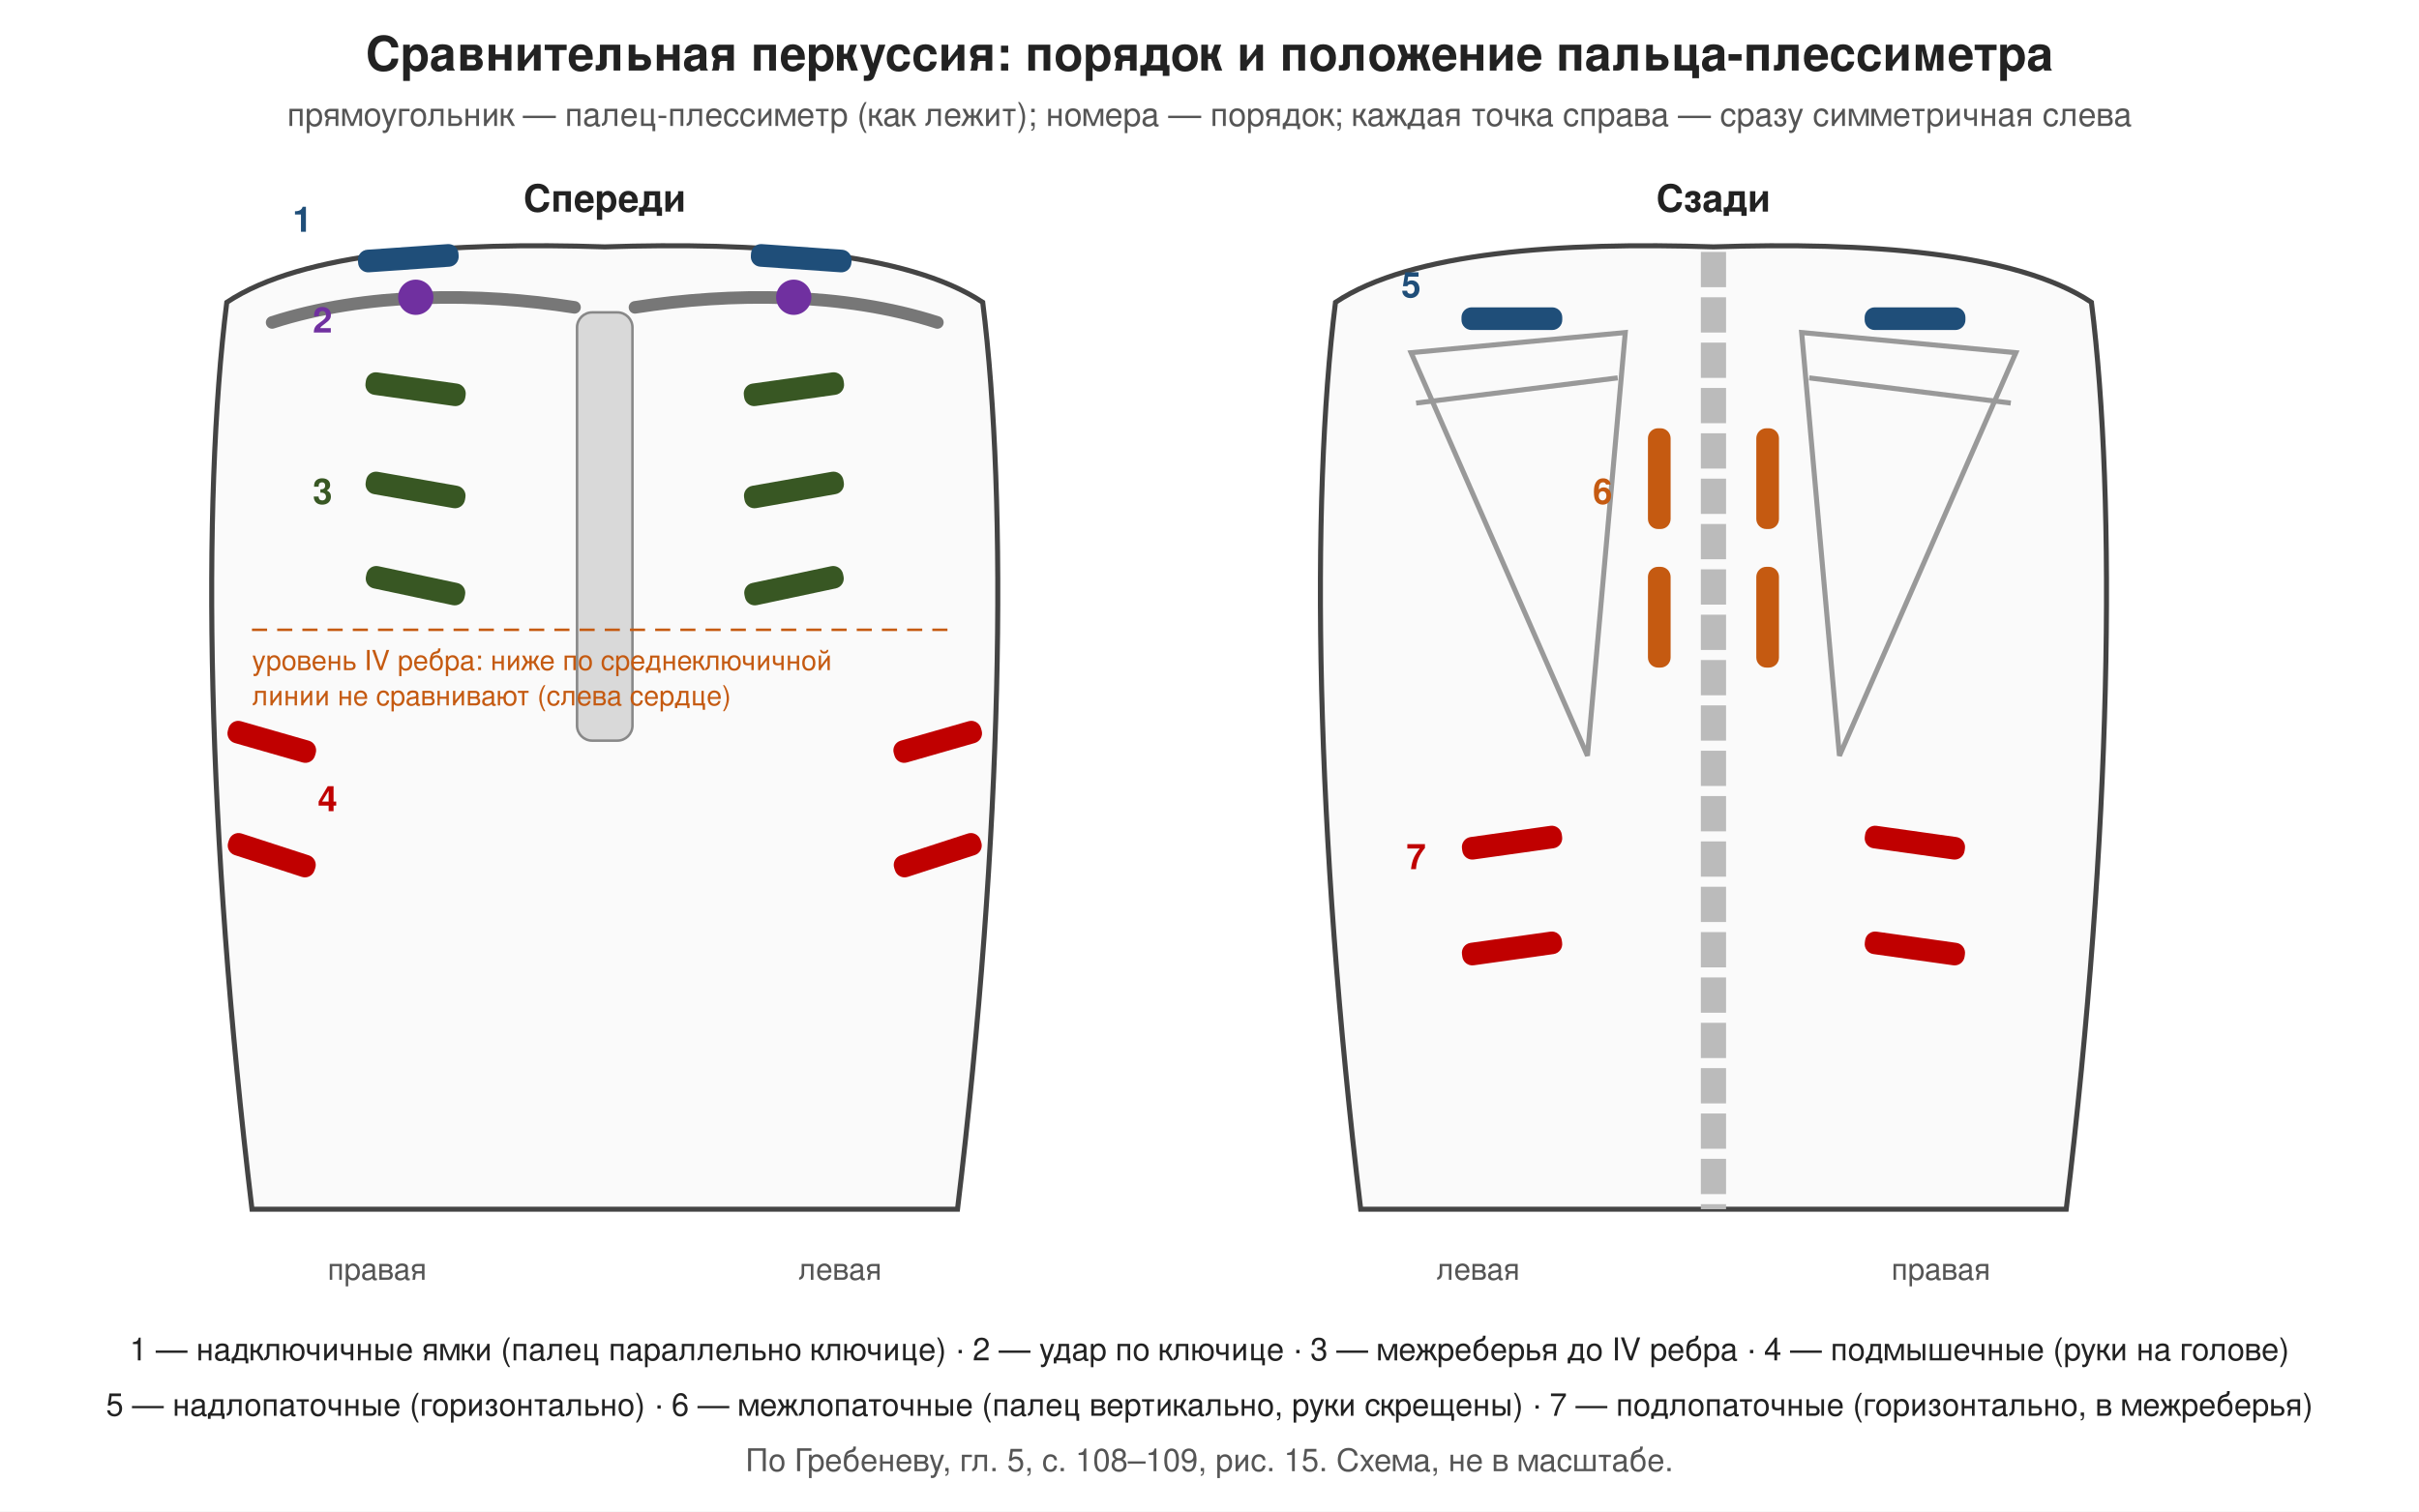
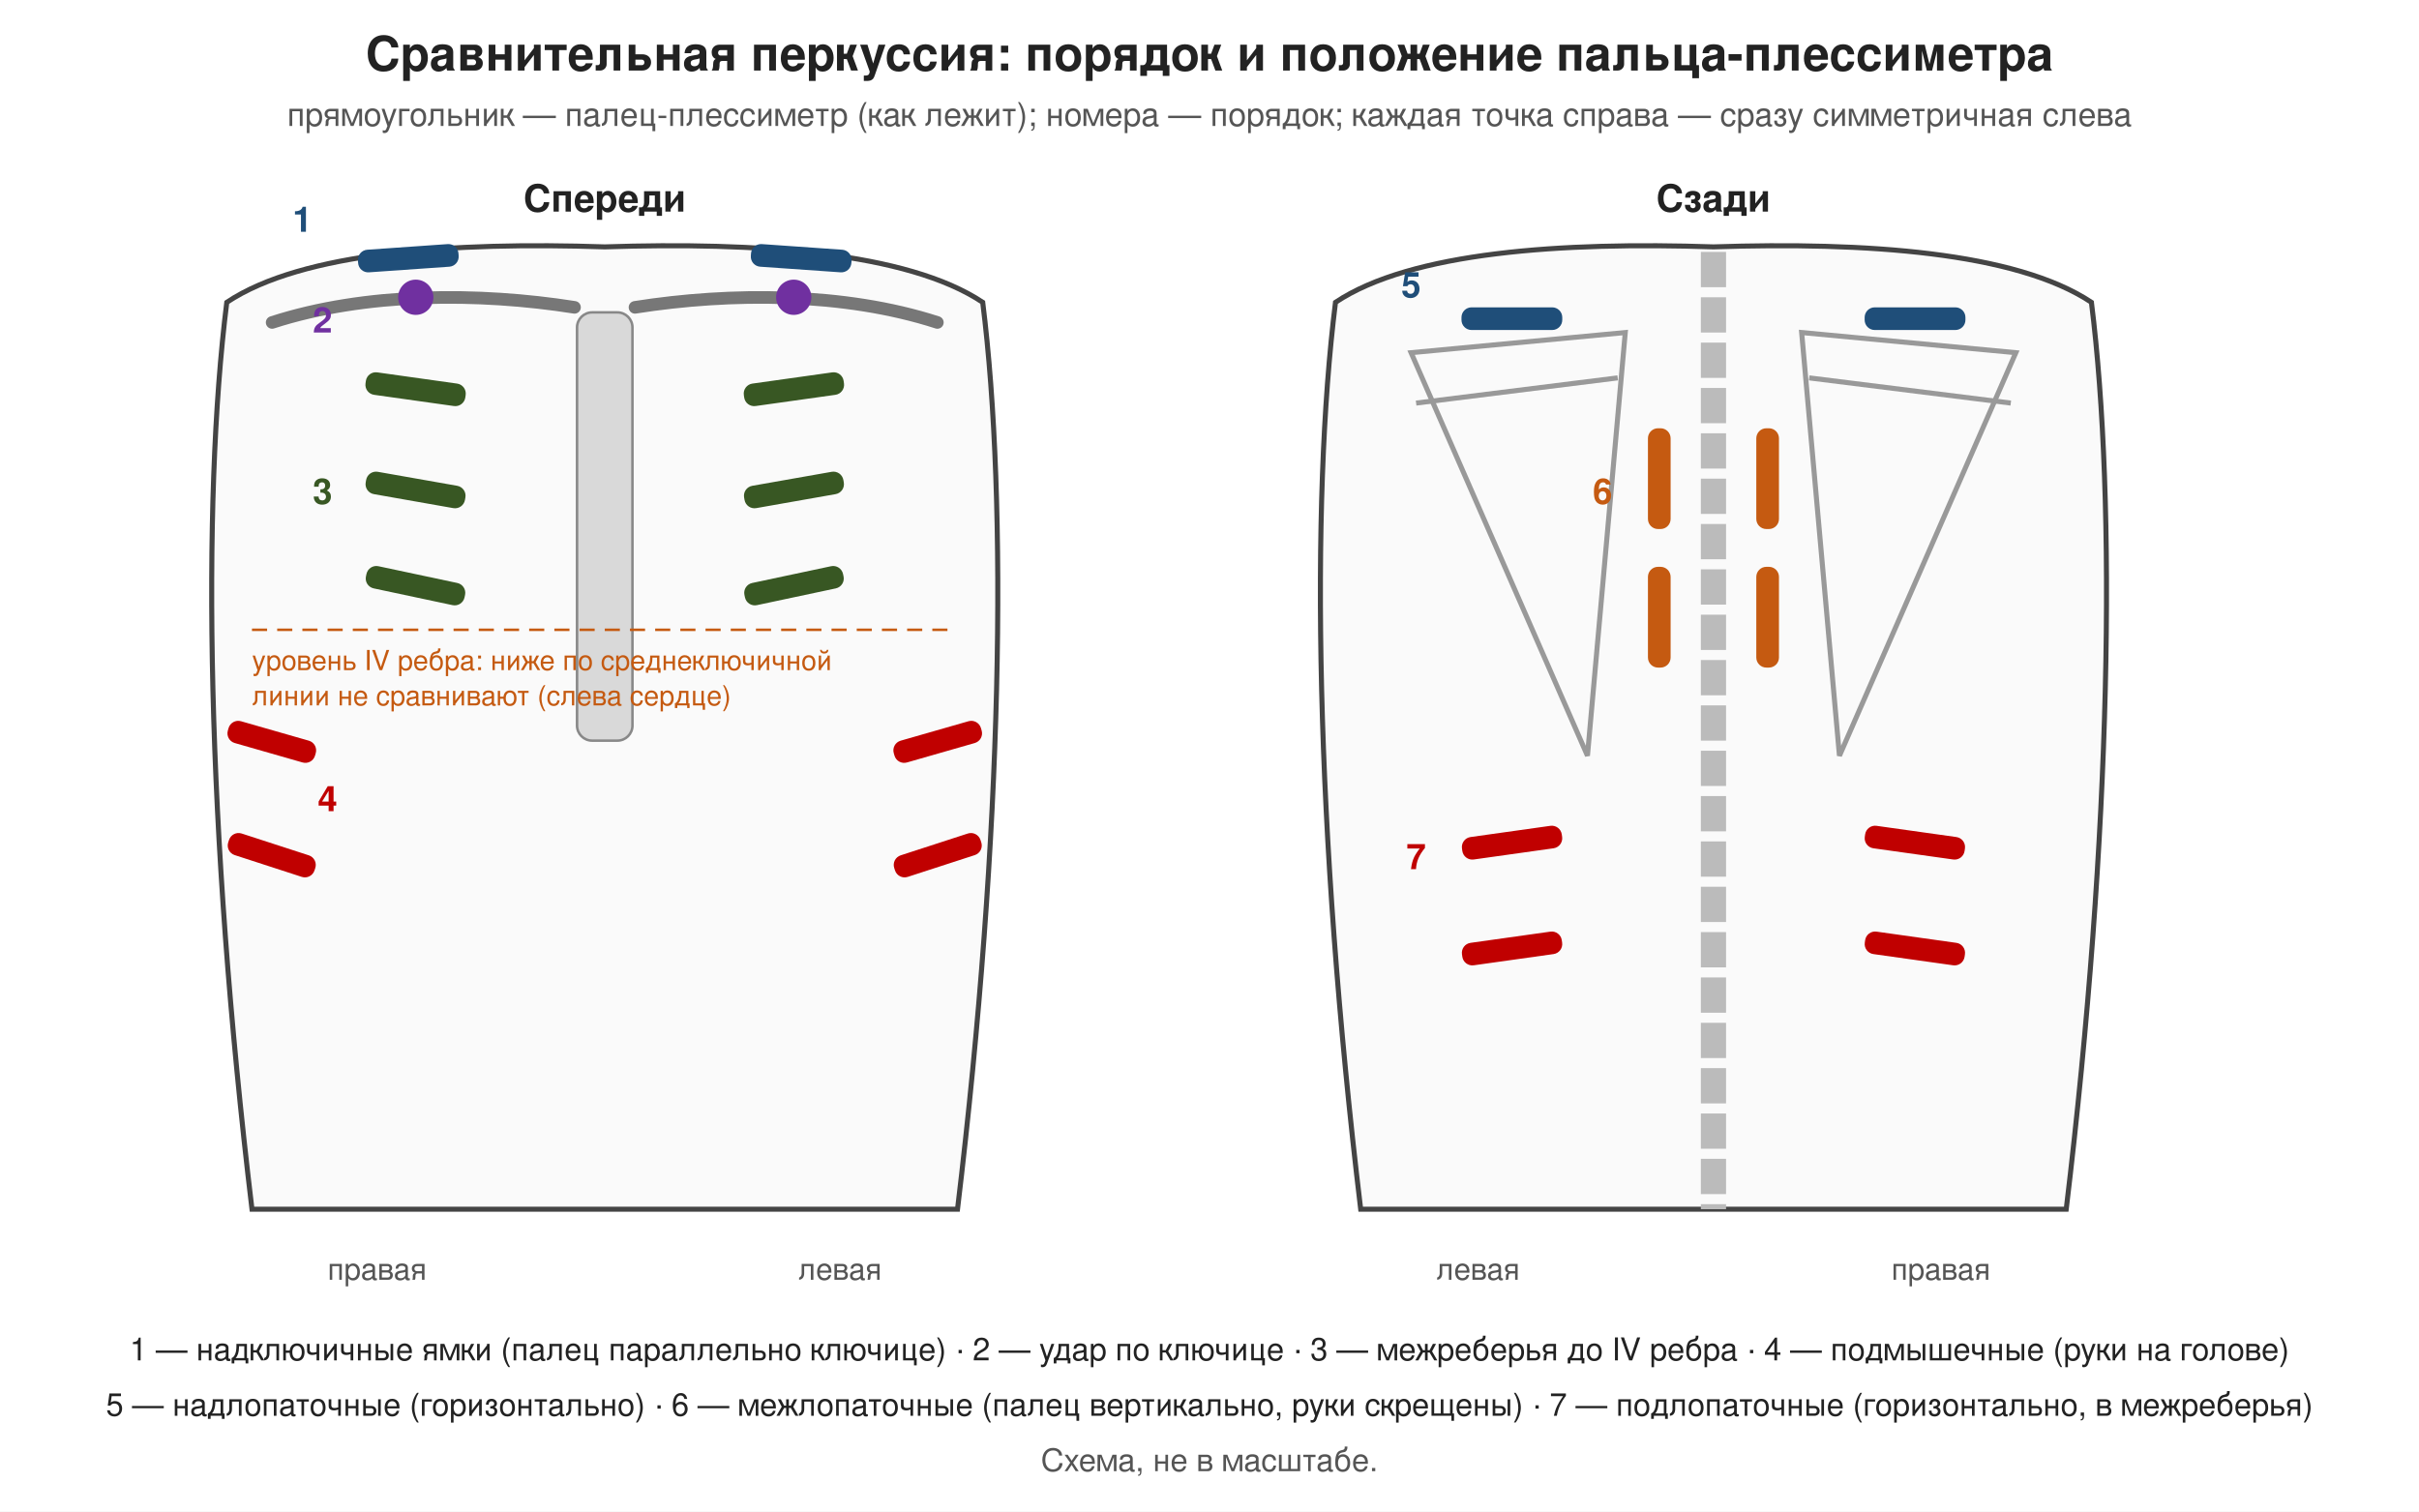
<svg xmlns="http://www.w3.org/2000/svg" viewBox="0 0 960 600" font-family="Helvetica, Arial, sans-serif">
  <rect width="960" height="600" fill="#ffffff" />
  <text x="480" y="28" text-anchor="middle" font-size="19" font-weight="bold" fill="#222">Сравнительная перкуссия: порядок и положение пальца-плессиметра</text>
  <text x="480" y="50" text-anchor="middle" font-size="13" fill="#555">прямоугольник — палец-плессиметр (как лежит); номера — порядок; каждая точка справа — сразу симметричная слева</text>
  <g transform="translate(240,0)">
    <text x="0" y="84" text-anchor="middle" font-size="15" font-weight="bold" fill="#222">Спереди</text>
    <path d="M-150,120 C-160,200 -158,330 -140,480 L140,480 C158,330 160,200 150,120 C120,100 60,96 0,98 C-60,96 -120,100 -150,120 Z" fill="#fafafa" stroke="#444" stroke-width="2" />
    <path d="M-12,122 C-50,116 -95,116 -132,128" fill="none" stroke="#777" stroke-width="5" stroke-linecap="round" />
    <path d="M12,122 C50,116 95,116 132,128" fill="none" stroke="#777" stroke-width="5" stroke-linecap="round" />
    <rect x="-11" y="124" width="22" height="170" rx="6" fill="#d9d9d9" stroke="#888" />
    <line x1="-140" y1="250" x2="140" y2="250" stroke="#c55a11" stroke-dasharray="6,4" />
    <text x="-140" y="266" font-size="11" fill="#c55a11">уровень IV ребра: ниже по среднеключичной</text>
    <text x="-140" y="280" font-size="11" fill="#c55a11">линии не сравнивают (слева сердце)</text>
    <g fill="#1f4e79">
      <rect x="-98" y="98" width="40" height="9" rx="4" transform="rotate(-4 -78 102)" />
      <rect x="58" y="98" width="40" height="9" rx="4" transform="rotate(4 78 102)" />
    </g>
    <g fill="#7030a0">
      <circle cx="-75" cy="118" r="7" />
      <circle cx="75" cy="118" r="7" />
    </g>
    <g fill="#385723">
      <rect x="-95" y="150" width="40" height="9" rx="4" transform="rotate(8 -75 154)" />
      <rect x="55" y="150" width="40" height="9" rx="4" transform="rotate(-8 75 154)" />
      <rect x="-95" y="190" width="40" height="9" rx="4" transform="rotate(10 -75 194)" />
      <rect x="55" y="190" width="40" height="9" rx="4" transform="rotate(-10 75 194)" />
      <rect x="-95" y="228" width="40" height="9" rx="4" transform="rotate(12 -75 232)" />
      <rect x="55" y="228" width="40" height="9" rx="4" transform="rotate(-12 75 232)" />
    </g>
    <g fill="#c00000">
      <rect x="-150" y="290" width="36" height="9" rx="4" transform="rotate(16 -132 294)" />
      <rect x="114" y="290" width="36" height="9" rx="4" transform="rotate(-16 132 294)" />
      <rect x="-150" y="335" width="36" height="9" rx="4" transform="rotate(18 -132 339)" />
      <rect x="114" y="335" width="36" height="9" rx="4" transform="rotate(-18 132 339)" />
    </g>
    <g font-size="14" font-weight="bold" text-anchor="middle">
      <text x="-120" y="92" fill="#1f4e79">1</text>
      <text x="-112" y="132" fill="#7030a0">2</text>
      <text x="-112" y="200" fill="#385723">3</text>
      <text x="-110" y="322" fill="#c00000">4</text>
    </g>
    <text x="-110" y="508" font-size="12" fill="#555">правая</text>
    <text x="110" y="508" font-size="12" fill="#555" text-anchor="end">левая</text>
  </g>
  <g transform="translate(680,0)">
    <text x="0" y="84" text-anchor="middle" font-size="15" font-weight="bold" fill="#222">Сзади</text>
    <path d="M-150,120 C-160,200 -158,330 -140,480 L140,480 C158,330 160,200 150,120 C120,100 60,96 0,98 C-60,96 -120,100 -150,120 Z" fill="#fafafa" stroke="#444" stroke-width="2" />
    <path d="M-120,140 L-35,132 L-50,300 Z" fill="none" stroke="#999" stroke-width="2" />
    <path d="M120,140 L35,132 L50,300 Z" fill="none" stroke="#999" stroke-width="2" />
    <line x1="-118" y1="160" x2="-38" y2="150" stroke="#999" stroke-width="2" />
    <line x1="118" y1="160" x2="38" y2="150" stroke="#999" stroke-width="2" />
    <line x1="0" y1="100" x2="0" y2="480" stroke="#bbb" stroke-width="10" stroke-dasharray="14,4" />
    <g fill="#1f4e79">
      <rect x="-100" y="122" width="40" height="9" rx="4" />
      <rect x="60" y="122" width="40" height="9" rx="4" />
    </g>
    <g fill="#c55a11">
      <rect x="-26" y="170" width="9" height="40" rx="4" />
      <rect x="17" y="170" width="9" height="40" rx="4" />
      <rect x="-26" y="225" width="9" height="40" rx="4" />
      <rect x="17" y="225" width="9" height="40" rx="4" />
    </g>
    <g fill="#c00000">
      <rect x="-100" y="330" width="40" height="9" rx="4" transform="rotate(-8 -80 334)" />
      <rect x="60" y="330" width="40" height="9" rx="4" transform="rotate(8 80 334)" />
      <rect x="-100" y="372" width="40" height="9" rx="4" transform="rotate(-8 -80 376)" />
      <rect x="60" y="372" width="40" height="9" rx="4" transform="rotate(8 80 376)" />
    </g>
    <g font-size="14" font-weight="bold" text-anchor="middle">
      <text x="-120" y="118" fill="#1f4e79">5</text>
      <text x="-44" y="200" fill="#c55a11">6</text>
      <text x="-118" y="345" fill="#c00000">7</text>
    </g>
    <text x="-110" y="508" font-size="12" fill="#555">левая</text>
    <text x="110" y="508" font-size="12" fill="#555" text-anchor="end">правая</text>
  </g>
  <g font-size="12.5" fill="#222" text-anchor="middle">
    <text x="480" y="540">1 — надключичные ямки (палец параллельно ключице) · 2 — удар по ключице · 3 — межреберья до IV ребра · 4 — подмышечные (руки на голове)</text>
    <text x="480" y="562">5 — надлопаточные (горизонтально) · 6 — межлопаточные (палец вертикально, руки скрещены) · 7 — подлопаточные (горизонтально, в межреберья)</text>
-     <text x="480" y="584" fill="#555">По Гребеневу, гл. 5, с. 108–109, рис. 15. Схема, не в масштабе.</text>
+     <text x="480" y="584" fill="#555">Схема, не в масштабе.</text>
  </g>
</svg>
